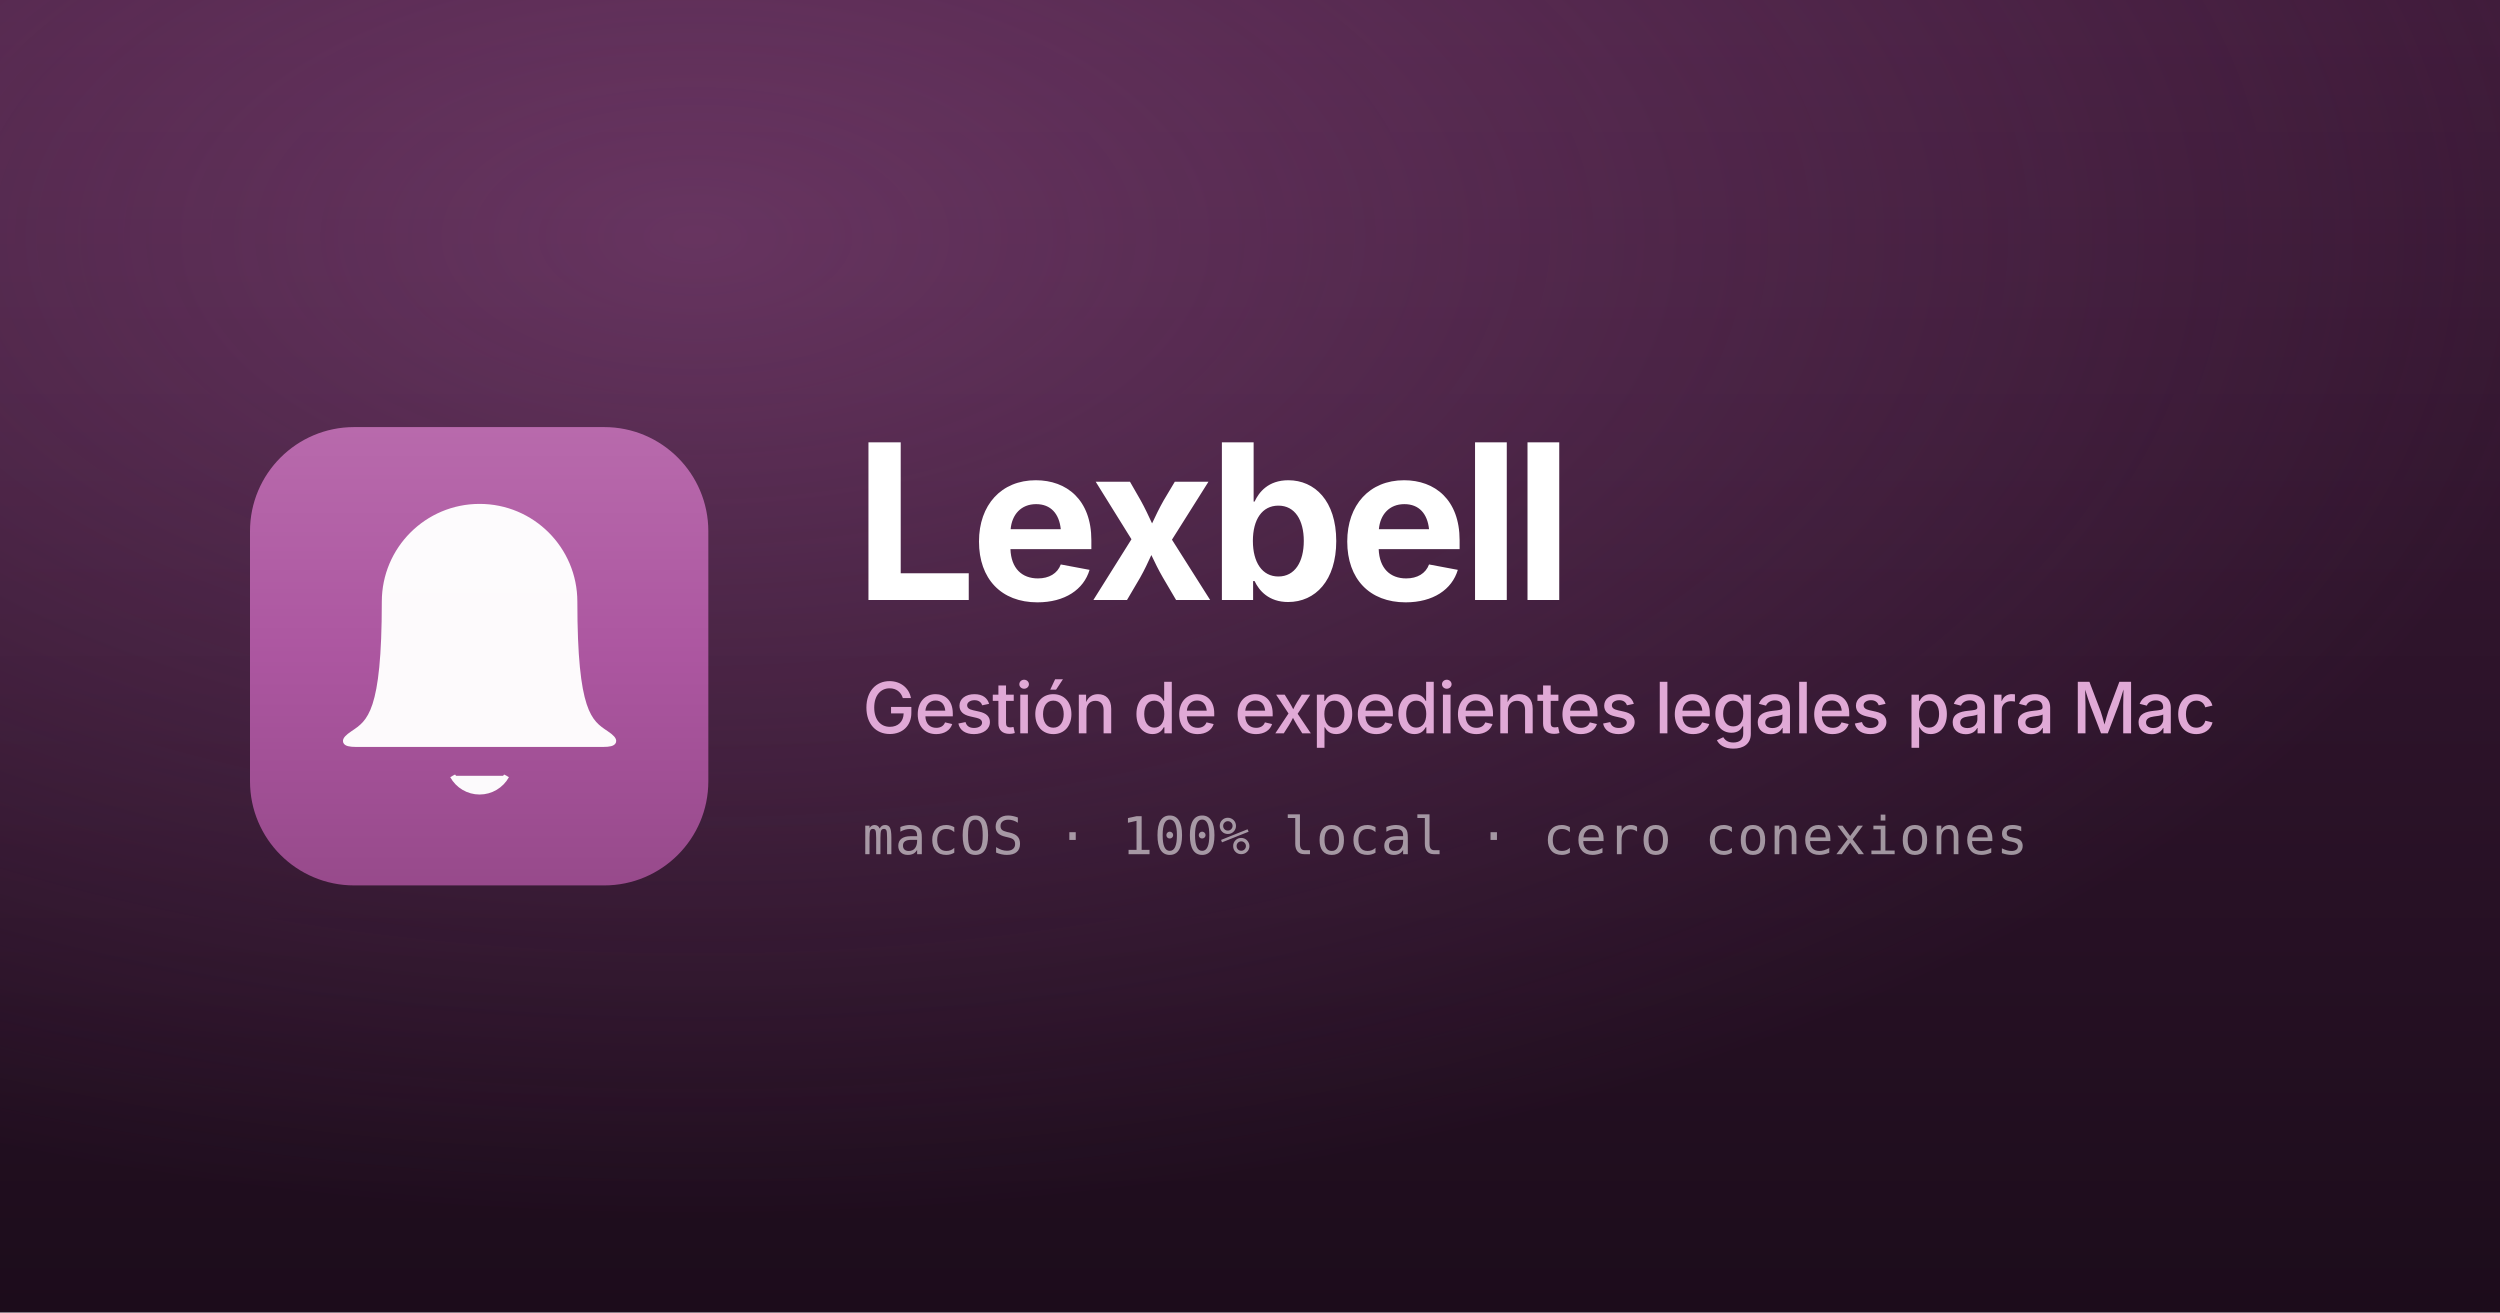
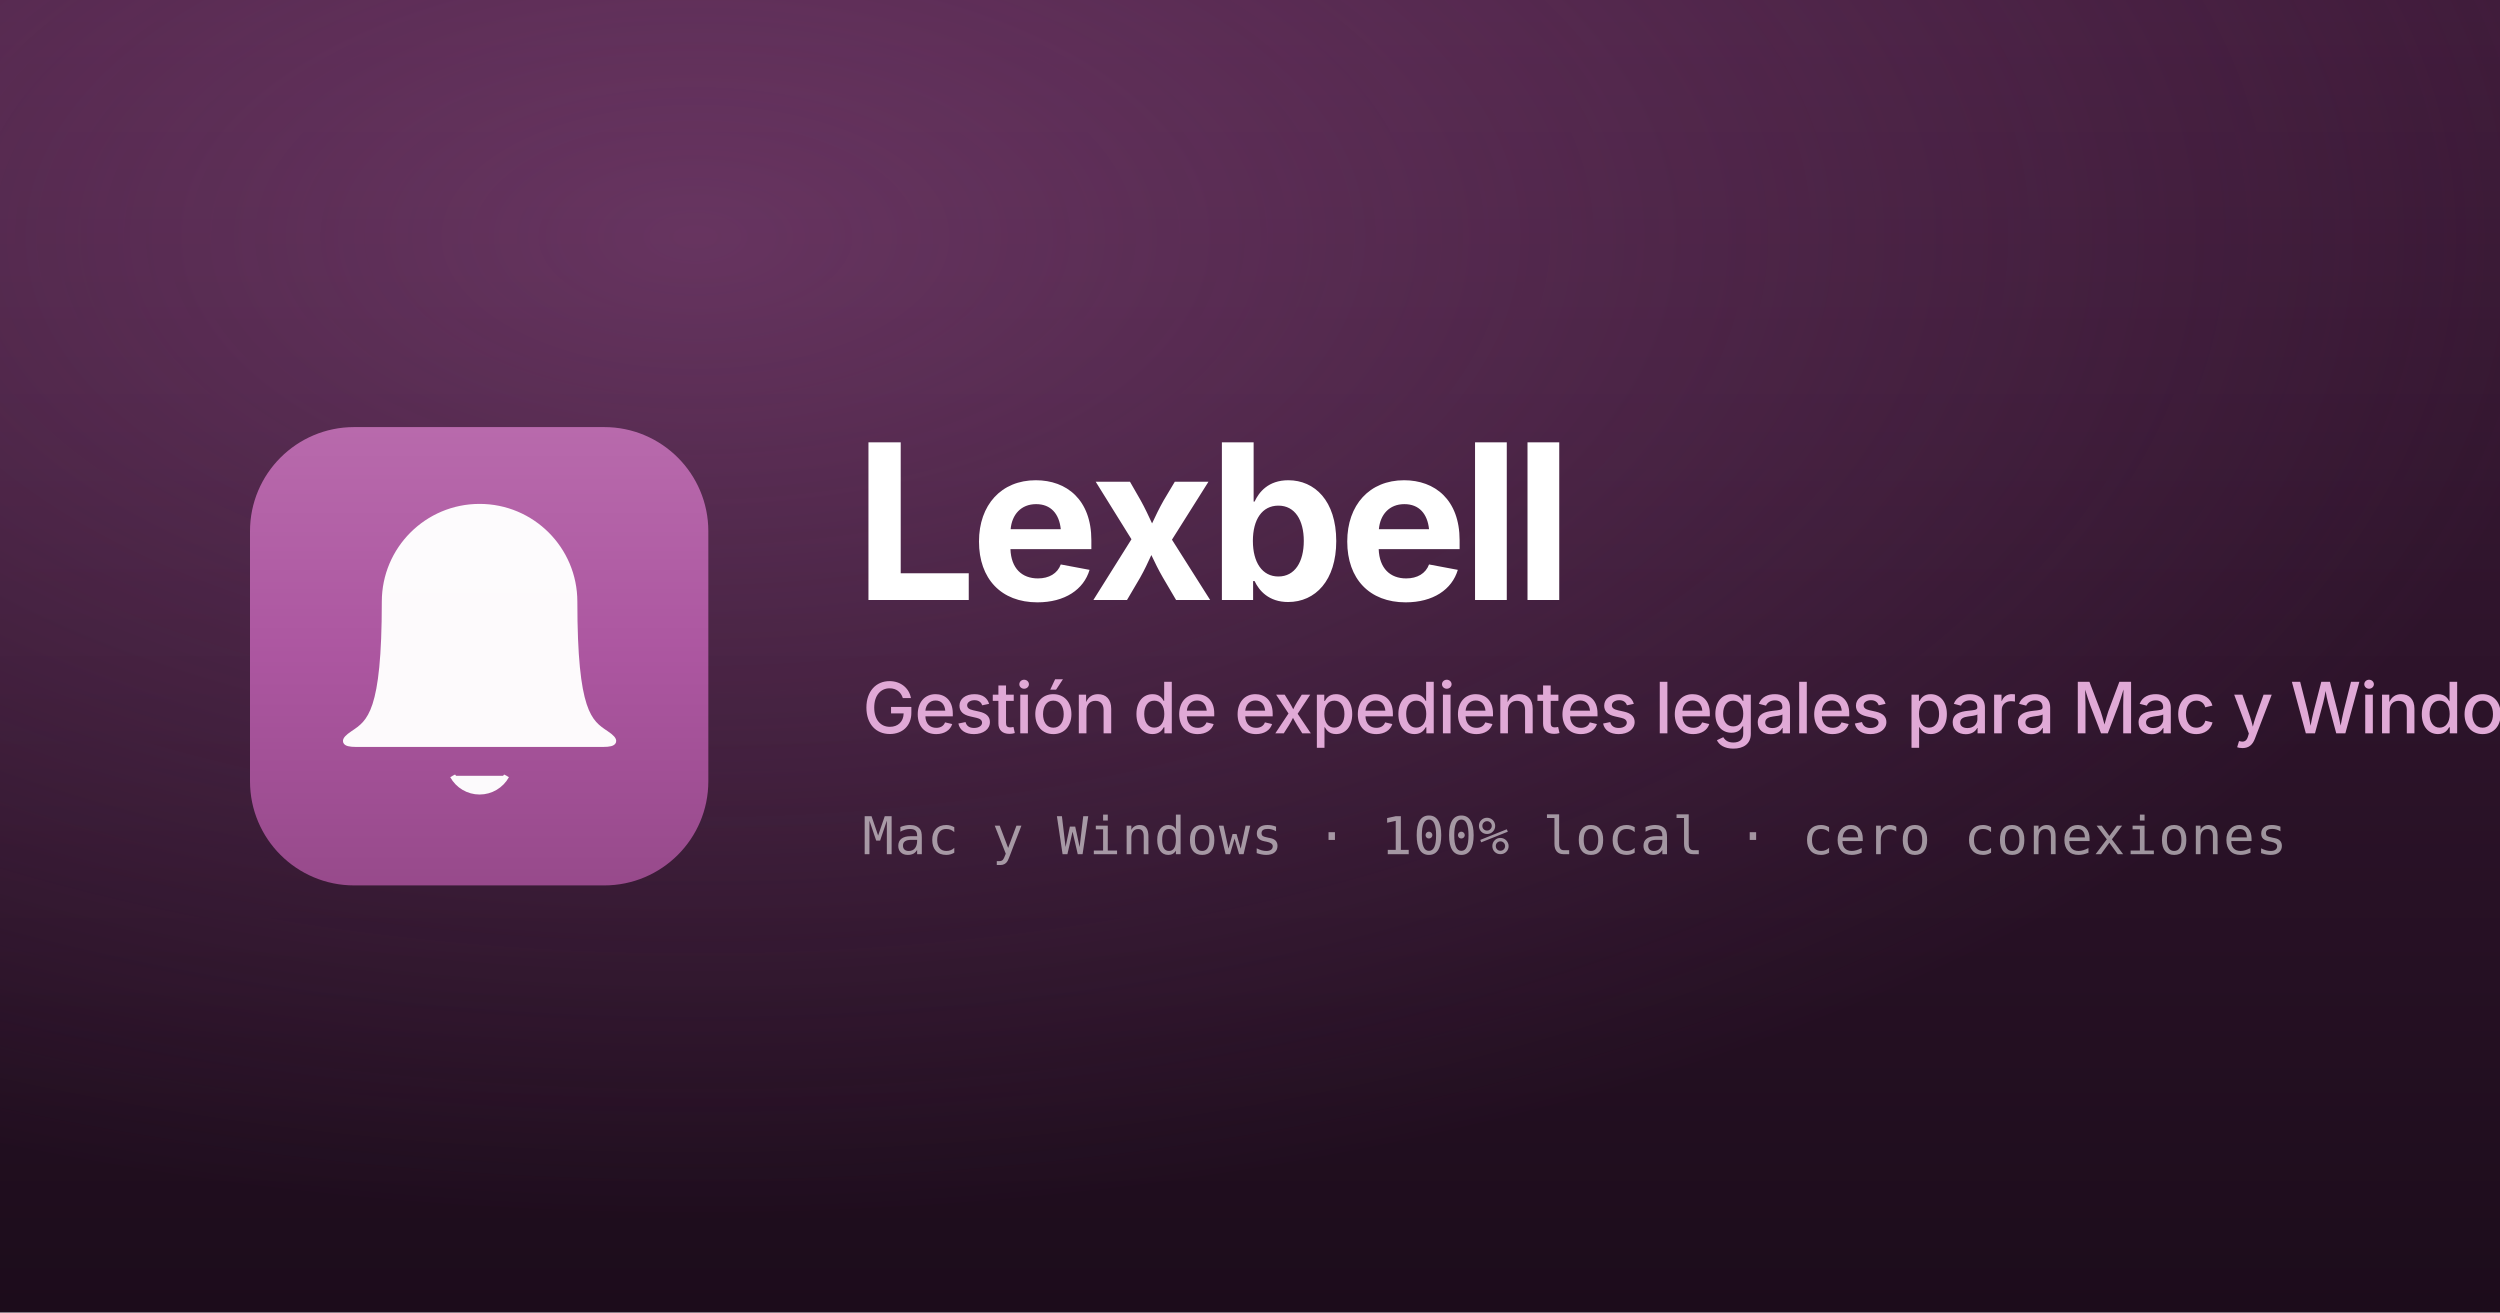
<svg xmlns="http://www.w3.org/2000/svg" width="1200" height="630" viewBox="0 0 1200 630" font-family="-apple-system, BlinkMacSystemFont, 'SF Pro Display', 'Segoe UI', sans-serif">
  <defs>
    <linearGradient id="bg" x1="0" y1="0" x2="0" y2="1">
      <stop offset="0" stop-color="#3F1B3A" />
      <stop offset="1" stop-color="#1C0C1B" />
    </linearGradient>
    <radialGradient id="glow" cx="0.28" cy="0.18" r="0.75">
      <stop offset="0" stop-color="#C06BB4" stop-opacity="0.34" />
      <stop offset="1" stop-color="#C06BB4" stop-opacity="0" />
    </radialGradient>
    <linearGradient id="badge" x1="0" y1="0" x2="0" y2="1">
      <stop offset="0" stop-color="#B86AAC" />
      <stop offset=".5" stop-color="#AC56A0" />
      <stop offset="1" stop-color="#974A8B" />
    </linearGradient>
  </defs>
  <rect width="1200" height="630" fill="url(#bg)" />
  <rect width="1200" height="630" fill="url(#glow)" />
  <g transform="translate(120 205)">
    <rect width="220" height="220" rx="50" fill="url(#badge)" />
    <g transform="translate(19 23) scale(7.6)" fill="#fff" stroke="#fff" stroke-width="0.35" stroke-linejoin="round" opacity="0.97">
      <path d="M6 8a6 6 0 0 1 12 0C18 15 18.92 15.61 20 16.33Q21 17 19.8 17H4.2Q3 17 4 16.33C5.08 15.61 6 15 6 8" />
      <path d="M10.3 19a1.94 1.94 0 0 0 3.4 0" />
    </g>
  </g>
  <text x="410" y="288" fill="#ffffff" font-size="104" font-weight="700" letter-spacing="-3">Lexbell</text>
-   <text x="414" y="352" fill="#E0A9D6" font-size="34" font-weight="500" letter-spacing="-0.5">Gestión de expedientes legales para Mac</text>
-   <text x="414" y="410" fill="rgba(255,255,255,0.55)" font-size="25" font-family="ui-monospace, 'SF Mono', Menlo, monospace" letter-spacing="0.5">macOS · 100% local · cero conexiones</text>
+   <text x="414" y="352" fill="#E0A9D6" font-size="34" font-weight="500" letter-spacing="-0.5">Gestión de expedientes legales para Mac y Windows</text>
+   <text x="414" y="410" fill="rgba(255,255,255,0.55)" font-size="25" font-family="ui-monospace, 'SF Mono', Menlo, monospace" letter-spacing="0.5">Mac y Windows · 100% local · cero conexiones</text>
</svg>
